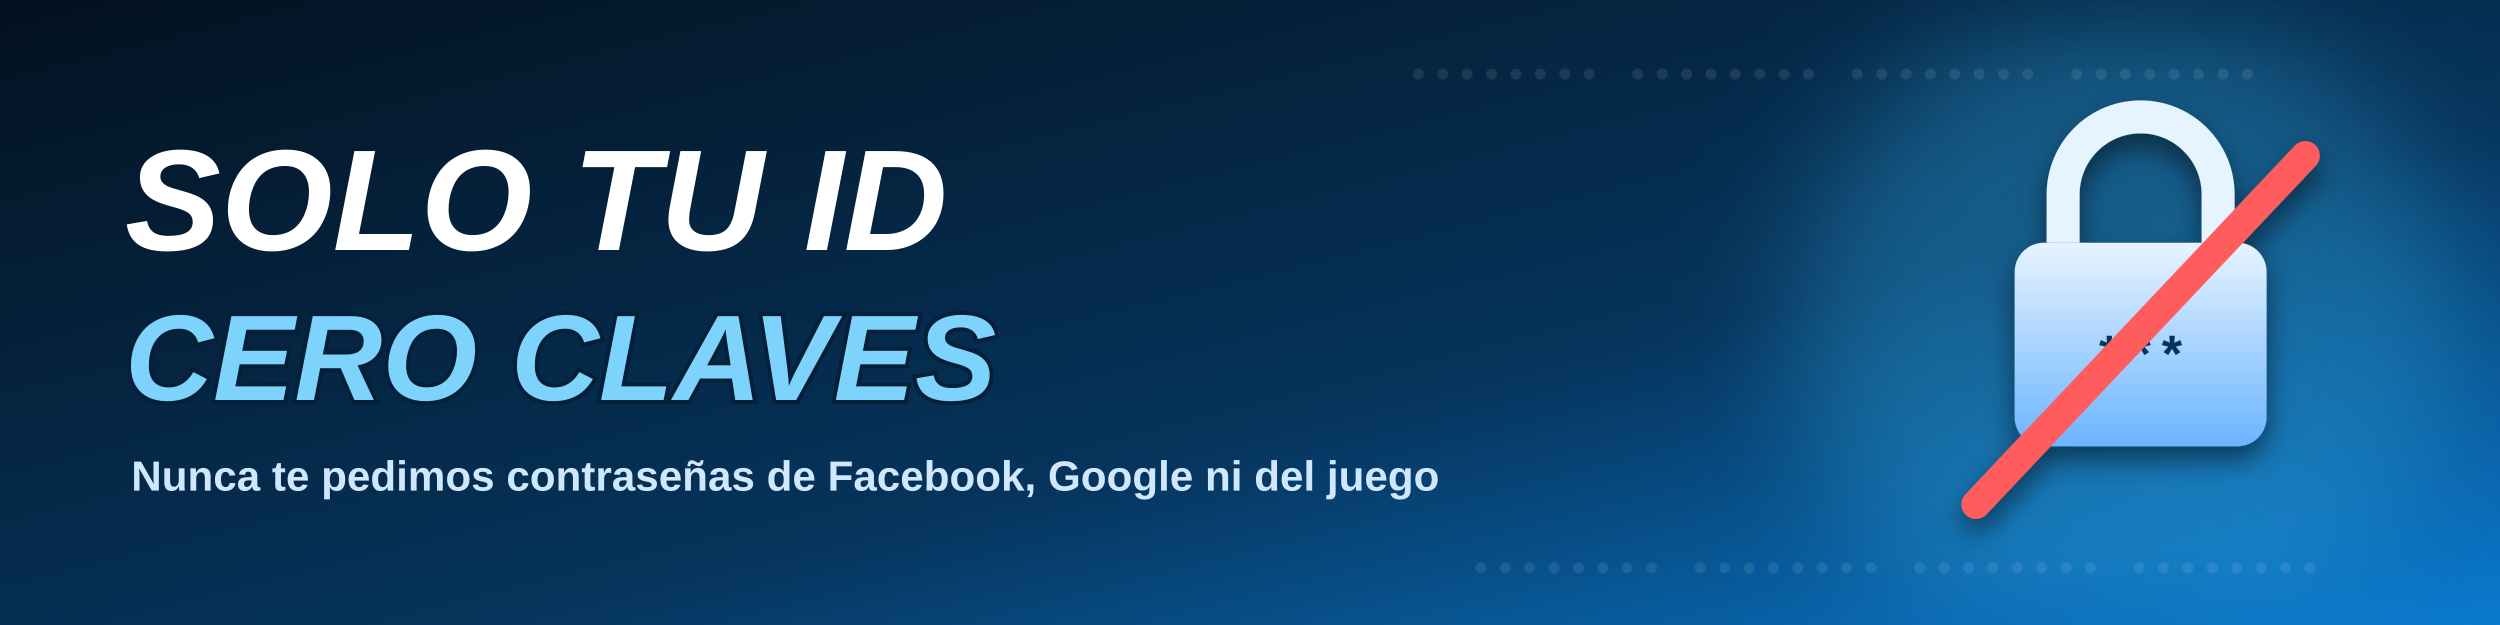
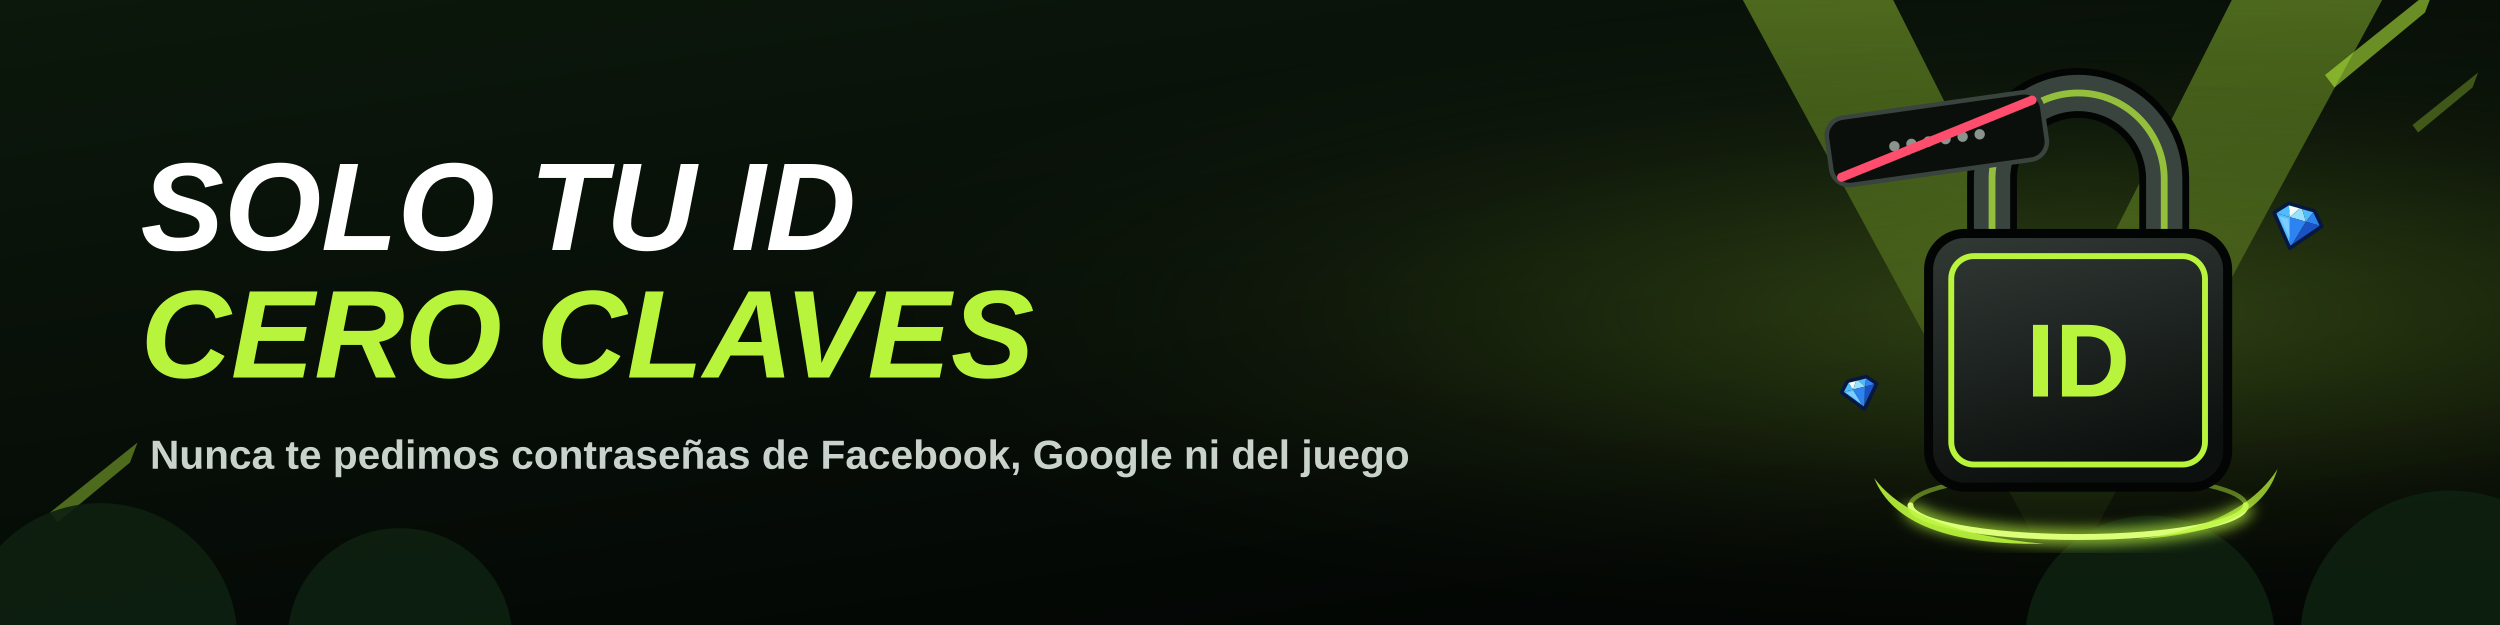
<svg xmlns="http://www.w3.org/2000/svg" viewBox="0 0 1600 400" width="1600" height="400">
  <defs>
-     <linearGradient id="bg" x1="0" y1="0" x2="1" y2="1">
-       <stop offset="0" stop-color="#03111f" />
-       <stop offset="0.6" stop-color="#06345c" />
-       <stop offset="1" stop-color="#0a7bd1" />
+     <linearGradient id="bg" x1="0" y1="0" x2="0.6" y2="1">
+       <stop offset="0" stop-color="#0c180c" />
+       <stop offset="1" stop-color="#030604" />
    </linearGradient>
-     <linearGradient id="lock" x1="0" y1="0" x2="0" y2="1">
-       <stop offset="0" stop-color="#e6f4ff" />
-       <stop offset="1" stop-color="#6cb4ff" />
+     <linearGradient id="v" x1="0" y1="0" x2="0" y2="1">
+       <stop offset="0" stop-color="#b9f43c" stop-opacity=".4" />
+       <stop offset="1" stop-color="#b9f43c" stop-opacity=".03" />
    </linearGradient>
-     <filter id="glow" x="-50%" y="-50%" width="200%" height="200%">
-       <feGaussianBlur stdDeviation="40" />
+     <radialGradient id="glow" cx="0.83" cy="0.5" r="0.55">
+       <stop offset="0" stop-color="#b9f43c" stop-opacity=".24" />
+       <stop offset=".55" stop-color="#b9f43c" stop-opacity=".05" />
+       <stop offset="1" stop-color="#000" stop-opacity="0" />
+     </radialGradient>
+     <radialGradient id="gemglow">
+       <stop offset="0" stop-color="#4fc3ff" stop-opacity=".5" />
+       <stop offset="1" stop-color="#4fc3ff" stop-opacity="0" />
+     </radialGradient>
+     <linearGradient id="dark" x1="0" y1="0" x2="0.3" y2="1">
+       <stop offset="0" stop-color="#323a36" />
+       <stop offset="1" stop-color="#0c100e" />
+     </linearGradient>
+     <linearGradient id="lid" x1="0" y1="0" x2="0" y2="1">
+       <stop offset="0" stop-color="#47524c" />
+       <stop offset="1" stop-color="#1b221e" />
+     </linearGradient>
+     <filter id="soft" x="-50%" y="-50%" width="200%" height="200%">
+       <feGaussianBlur stdDeviation="3" />
    </filter>
-     <filter id="shadow" x="-30%" y="-30%" width="160%" height="170%">
-       <feDropShadow dx="0" dy="14" stdDeviation="14" flood-color="#000" flood-opacity=".5" />
-     </filter>
+     <path id="spark" d="M0 -10L2.2 -2.2L10 0L2.2 2.2L0 10L-2.2 2.2L-10 0L-2.2 -2.2Z" fill="#fff" />
  </defs>
  <rect width="1600" height="400" fill="url(#bg)" />
-   <circle cx="1360" cy="210" r="210" fill="#38bdf8" opacity=".3" filter="url(#glow)" />
-   <g opacity=".09" fill="#fff" font-family="Courier New, monospace" font-size="26">
-     <text x="900" y="56">•••••••• •••••••• •••••••• ••••••••</text>
-     <text x="940" y="372">•••••••• •••••••• •••••••• ••••••••</text>
+   <path d="M1110 -10H1206.6L1320 214.83L1433.4 -10H1530L1336.8 346.5H1303.2Z" fill="url(#v)" />
+   <rect width="1600" height="400" fill="url(#glow)" />
+   <path d="M1488 48L1558 -8L1552 8L1494 56Z" fill="#b9f43c" opacity="0.55" />
+   <path d="M1544 80L1586 46.4L1582.4 56L1547.6 84.8Z" fill="#b9f43c" opacity="0.3" />
+   <path d="M32 328L88 283.2L83.2 296L36.8 334.4Z" fill="#b9f43c" opacity="0.4" />
+   <circle cx="64" cy="410" r="88" fill="#0d200f" opacity=".9" />
+   <circle cx="256" cy="410" r="72" fill="#0d200f" opacity=".9" />
+   <circle cx="1376" cy="410" r="80" fill="#0d200f" opacity=".9" />
+   <circle cx="1568" cy="410" r="96" fill="#0d200f" opacity=".9" />
+   <g transform="translate(1330 190) scale(1.45)">
+     <path d="M-74 92A74 14 0 0 1 74 92" fill="none" stroke="#b9f43c" stroke-opacity=".45" stroke-width="2" />
+     <path d="M-38 -24V-52A38 38 0 0 1 38 -52V-24" fill="none" stroke="#030504" stroke-width="22" />
+     <path d="M-38 -24V-52A38 38 0 0 1 38 -52V-24" fill="none" stroke="#3a443e" stroke-width="16" />
+     <path d="M-38 -24V-52A38 38 0 0 1 38 -52V-24" fill="none" stroke="#b9f43c" stroke-width="3" stroke-opacity=".7" />
+     <rect x="-66" y="-28" width="132" height="112" rx="16" fill="url(#dark)" stroke="#030504" stroke-width="4" />
+     <rect x="-56" y="-18" width="112" height="92" rx="10" fill="none" stroke="#b9f43c" stroke-width="2.6" />
+     <text x="0" y="44" font-family="Arial Black, Arial, Helvetica, sans-serif" font-weight="900" font-size="46" fill="#b9f43c" text-anchor="middle">ID</text>
+     <g transform="translate(-112 -78) rotate(-8)">
+       <rect x="0" y="0" width="96" height="30" rx="8" fill="#0b0f0c" stroke="#3a443e" stroke-width="2" />
+       <text x="48" y="21" font-family="Arial, Helvetica, sans-serif" font-weight="900" font-size="16" fill="#8a948e" text-anchor="middle" letter-spacing="2">••••••</text>
+       <path d="M4 26L92 4" stroke="#ff4d6d" stroke-width="4" stroke-linecap="round" />
+     </g>
+     <g transform="rotate(16 96 -30.54)" stroke-linejoin="round">
+       <path d="M90.06 -40L85 -34.324L92.333 -34.324Z" fill="#52bbff" />
+       <path d="M90.06 -40L96 -40L92.333 -34.324Z" fill="#e3f9ff" />
+       <path d="M96 -40L92.333 -34.324L99.667 -34.324Z" fill="#98e1ff" />
+       <path d="M96 -40L101.94 -40L99.667 -34.324Z" fill="#52bbff" />
+       <path d="M101.94 -40L107 -34.324L99.667 -34.324Z" fill="#2d84f0" />
+       <path d="M85 -34.324L92.333 -34.324L96 -21.08Z" fill="#52bbff" />
+       <path d="M92.333 -34.324L99.667 -34.324L96 -21.08Z" fill="#2d84f0" />
+       <path d="M99.667 -34.324L107 -34.324L96 -21.08Z" fill="#1a52c4" />
+       <path d="M91.38 -39.054L94.68 -39.054L91.673 -35.27Z" fill="#fff" opacity=".7" />
+       <path d="M87.64 -33.378L91.893 -33.378L94.9 -25.242Z" fill="#fff" opacity=".25" />
+       <path d="M90.06 -40H101.94L107 -34.324L96 -21.08L85 -34.324Z" fill="none" stroke="#06183f" stroke-width="1.6" />
+     </g>
+     <g transform="rotate(-14 -96 42.88)" stroke-linejoin="round">
+       <path d="M-100.32 36L-104 40.128L-98.667 40.128Z" fill="#52bbff" />
+       <path d="M-100.32 36L-96 36L-98.667 40.128Z" fill="#e3f9ff" />
+       <path d="M-96 36L-98.667 40.128L-93.333 40.128Z" fill="#98e1ff" />
+       <path d="M-96 36L-91.68 36L-93.333 40.128Z" fill="#52bbff" />
+       <path d="M-91.68 36L-88 40.128L-93.333 40.128Z" fill="#2d84f0" />
+       <path d="M-104 40.128L-98.667 40.128L-96 49.76Z" fill="#52bbff" />
+       <path d="M-98.667 40.128L-93.333 40.128L-96 49.76Z" fill="#2d84f0" />
+       <path d="M-93.333 40.128L-88 40.128L-96 49.76Z" fill="#1a52c4" />
+       <path d="M-99.36 36.688L-96.96 36.688L-99.147 39.44Z" fill="#fff" opacity=".7" />
+       <path d="M-102.08 40.816L-98.987 40.816L-96.8 46.733Z" fill="#fff" opacity=".25" />
+       <path d="M-100.32 36H-91.68L-88 40.128L-96 49.76L-104 40.128Z" fill="none" stroke="#06183f" stroke-width="1.6" />
+     </g>
+     <path d="M-74 92A74 14 0 0 0 74 92" fill="none" stroke="#b9f43c" stroke-width="7" filter="url(#soft)" opacity=".75" />
+     <path d="M-74 92A74 14 0 0 0 74 92" fill="none" stroke="#dcff7a" stroke-width="2.6" stroke-linecap="round" />
+     <path d="M-90 80Q-78 110 -14.8 109Q-72 104 -90 80Z" fill="#b9f43c" opacity=".9" />
+     <path d="M88 76Q80 104 25.9 107Q72 101 88 76Z" fill="#b9f43c" opacity=".75" />
  </g>
-   <text x="80" y="160" font-family="Arial Black, Impact, Arial, sans-serif" font-weight="900" font-style="italic" font-size="92" fill="#fff">SOLO TU ID</text>
-   <text x="80" y="256" font-family="Arial Black, Impact, Arial, sans-serif" font-weight="900" font-style="italic" font-size="78" fill="#7dd3fc" stroke="#032038" stroke-width="5" paint-order="stroke">CERO CLAVES</text>
-   <text x="84" y="314" font-family="Arial, Helvetica, sans-serif" font-weight="700" font-size="27" fill="#cfe8ff">Nunca te pedimos contraseñas de Facebook, Google ni del juego</text>
-   <g filter="url(#shadow)" transform="translate(1370 205) scale(0.62) translate(-900 -330)">
-     <rect x="770" y="250" rx="30" width="260" height="210" fill="url(#lock)" />
-     <path d="M820 250 v-50 a80 80 0 0 1 160 0 v50" fill="none" stroke="#e6f4ff" stroke-width="34" />
-     <text x="900" y="385" text-anchor="middle" font-family="Courier New, monospace" font-weight="700" font-size="54" fill="#06345c">***</text>
-     <path d="M730 520 L1070 160" stroke="#ff5d5d" stroke-width="30" stroke-linecap="round" />
-   </g>
+   <text x="90" y="160" font-family="Arial Black, Arial, Helvetica, sans-serif" font-weight="900" font-style="italic" font-size="80" fill="#fff">SOLO TU ID</text>
+   <text x="90" y="241.6" font-family="Arial Black, Arial, Helvetica, sans-serif" font-weight="900" font-style="italic" font-size="80" fill="#b9f43c">CERO CLAVES</text>
+   <text x="96" y="300" font-family="Arial, Helvetica, sans-serif" font-weight="700" font-size="26" fill="#c9d3cc" text-anchor="start">Nunca te pedimos contraseñas de Facebook, Google ni del juego</text>
</svg>
